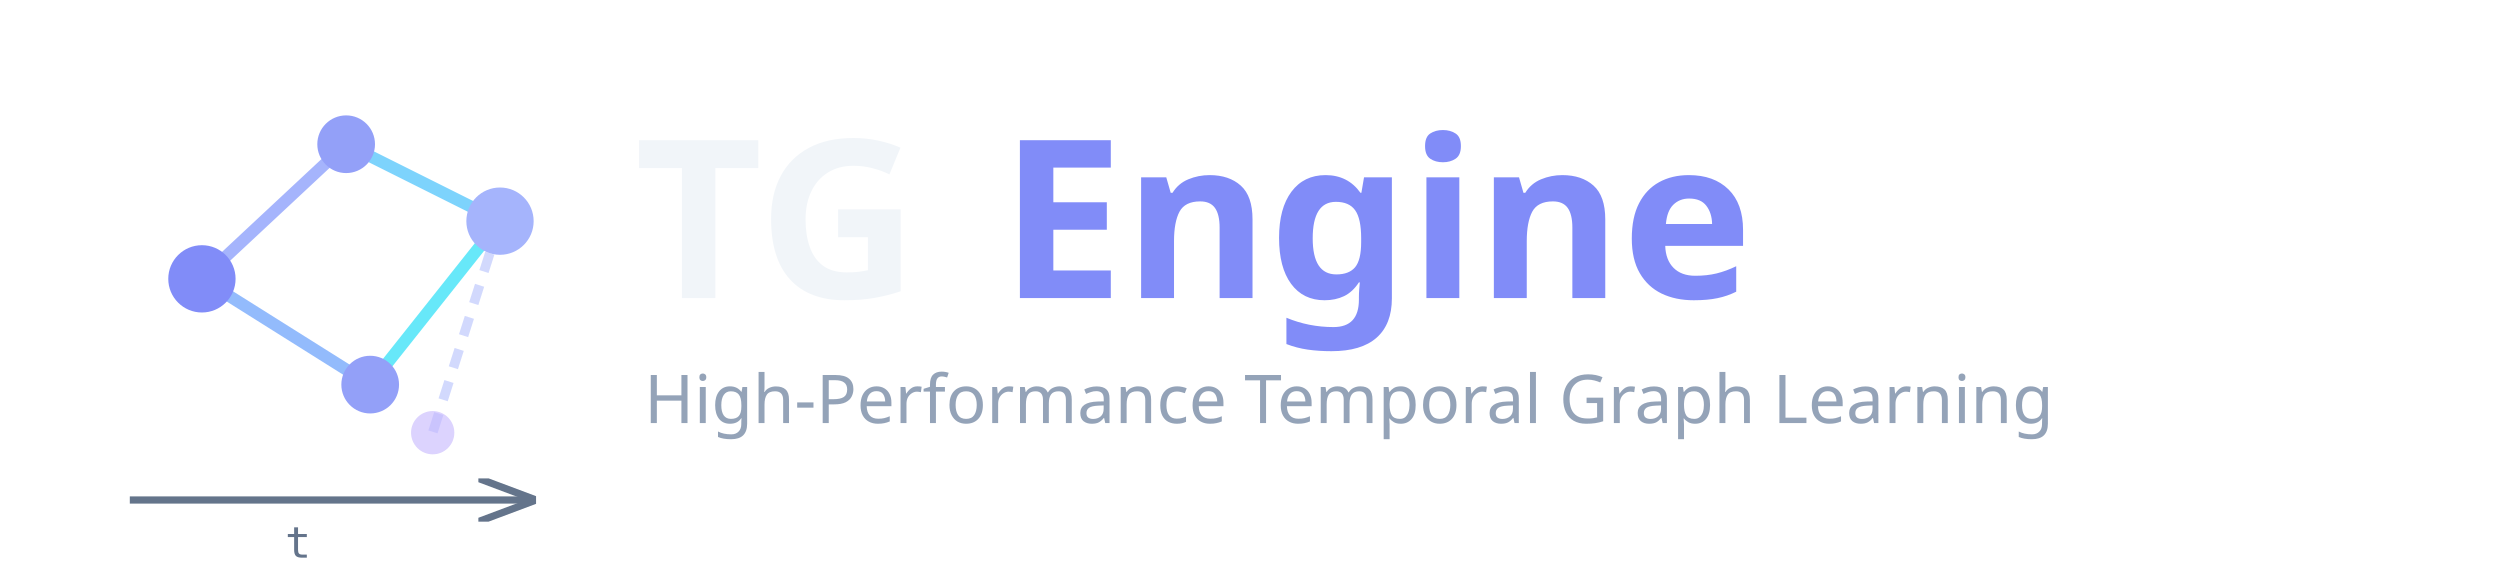
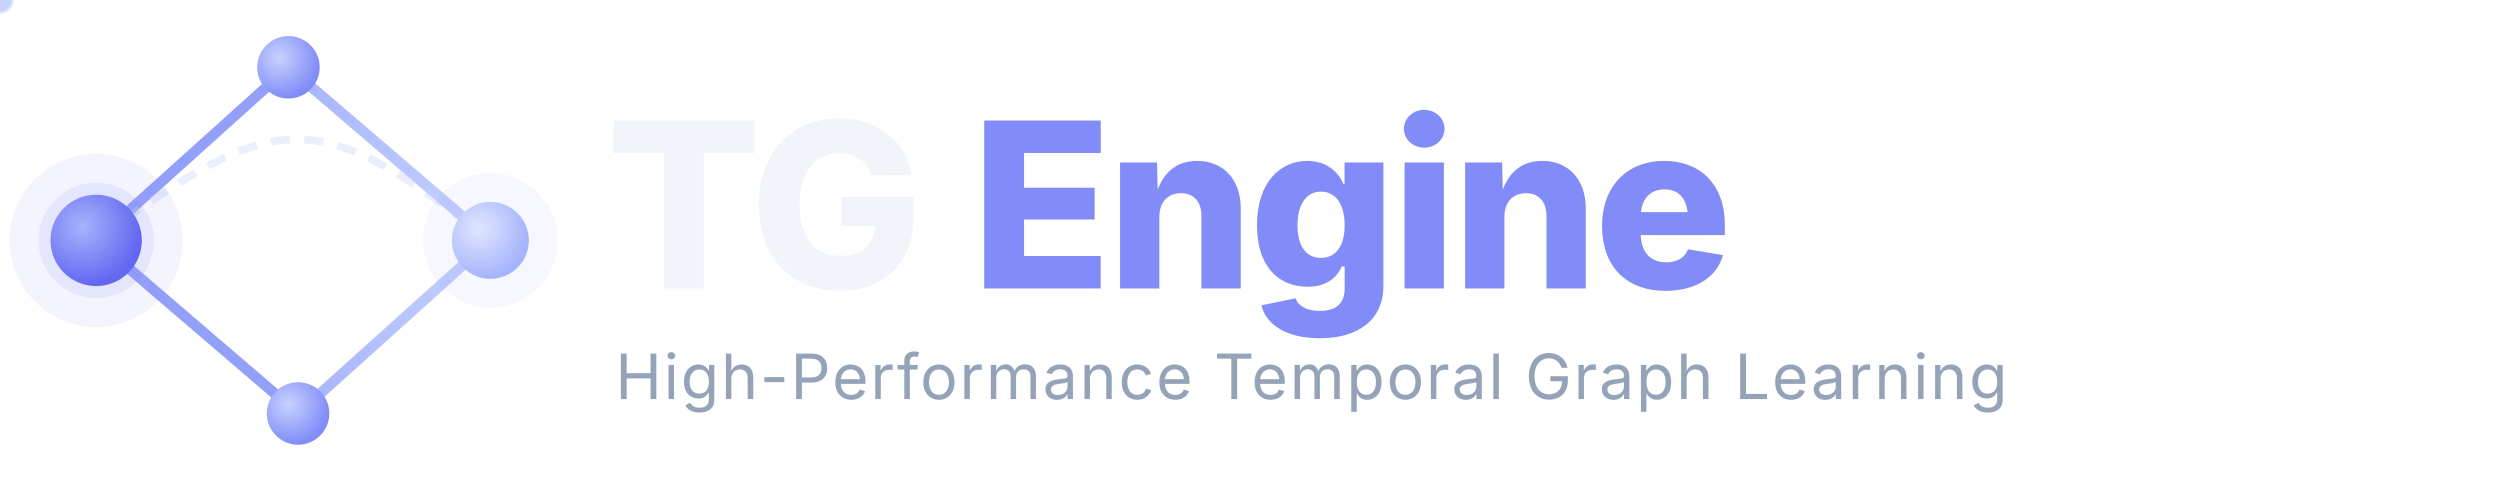
- <svg xmlns="http://www.w3.org/2000/svg" viewBox="0 0 520 120">
+ <svg xmlns="http://www.w3.org/2000/svg" viewBox="0 0 520 100">
  <defs>
-     <marker id="arrow" markerWidth="8" markerHeight="6" refX="7" refY="3" orient="auto">
-       <path d="M0,0 L8,3 L0,6" fill="none" stroke="#64748b" stroke-width="1" />
-     </marker>
+     <style>
+       @keyframes pulse-hub {
+         0%, 100% { r: 18; opacity: 0.10; }
+         50%       { r: 26; opacity: 0.03; }
+       }
+       @keyframes pulse-hub2 {
+         0%, 100% { r: 12; opacity: 0.14; }
+         50%       { r: 17; opacity: 0.04; }
+       }
+       @keyframes pulse-dst {
+         0%, 100% { r: 14; opacity: 0.07; }
+         50%       { r: 20; opacity: 0.02; }
+       }
+       @keyframes travel1 {
+         0%   { offset-distance: 0%;   opacity: 0; }
+         5%   { opacity: 1; }
+         95%  { opacity: 1; }
+         100% { offset-distance: 100%; opacity: 0; }
+       }
+       @keyframes travel2 {
+         0%   { offset-distance: 0%;   opacity: 0; }
+         5%   { opacity: 1; }
+         95%  { opacity: 1; }
+         100% { offset-distance: 100%; opacity: 0; }
+       }
+       .ring1 { animation: pulse-hub  2.8s ease-in-out infinite; }
+       .ring2 { animation: pulse-hub2 2.8s ease-in-out infinite 0.4s; }
+       .ring3 { animation: pulse-dst  3.2s ease-in-out infinite 1.4s; }
+       .dot1  {
+         offset-path: path('M 20,50 L 60,14');
+         offset-rotate: 0deg;
+         animation: travel1 1.9s linear infinite 0s;
+       }
+       .dot2  {
+         offset-path: path('M 20,50 L 62,86');
+         offset-rotate: 0deg;
+         animation: travel1 2.2s linear infinite 0.5s;
+       }
+       .dot3  {
+         offset-path: path('M 60,14 L 102,50');
+         offset-rotate: 0deg;
+         animation: travel2 1.8s linear infinite 0.9s;
+       }
+       .dot4  {
+         offset-path: path('M 62,86 L 102,50');
+         offset-rotate: 0deg;
+         animation: travel2 2.0s linear infinite 1.3s;
+       }
+     </style>
+     <linearGradient id="eg1" x1="0%" y1="0%" x2="100%" y2="100%">
+       <stop offset="0%" stop-color="#818cf8" />
+       <stop offset="100%" stop-color="#a5b4fc" />
+     </linearGradient>
+     <linearGradient id="eg2" x1="0%" y1="100%" x2="100%" y2="0%">
+       <stop offset="0%" stop-color="#818cf8" />
+       <stop offset="100%" stop-color="#a5b4fc" />
+     </linearGradient>
+     <linearGradient id="eg3" x1="0%" y1="0%" x2="100%" y2="100%">
+       <stop offset="0%" stop-color="#a5b4fc" />
+       <stop offset="100%" stop-color="#c7d2fe" />
+     </linearGradient>
+     <linearGradient id="eg4" x1="0%" y1="100%" x2="100%" y2="0%">
+       <stop offset="0%" stop-color="#a5b4fc" />
+       <stop offset="100%" stop-color="#c7d2fe" />
+     </linearGradient>
+     <radialGradient id="ng-hub" cx="35%" cy="35%" r="65%">
+       <stop offset="0%" stop-color="#a5b4fc" />
+       <stop offset="100%" stop-color="#6366f1" />
+     </radialGradient>
+     <radialGradient id="ng-mid" cx="35%" cy="35%" r="65%">
+       <stop offset="0%" stop-color="#c7d2fe" />
+       <stop offset="100%" stop-color="#818cf8" />
+     </radialGradient>
+     <radialGradient id="ng-dst" cx="35%" cy="35%" r="65%">
+       <stop offset="0%" stop-color="#e0e7ff" />
+       <stop offset="100%" stop-color="#a5b4fc" />
+     </radialGradient>
  </defs>
-   <g transform="translate(12, 8)">
-     <line x1="30" y1="50" x2="60" y2="22" stroke="#a5b4fc" stroke-width="2.5" stroke-linecap="round" />
-     <line x1="30" y1="50" x2="65" y2="72" stroke="#93bbfc" stroke-width="2.5" stroke-linecap="round" />
-     <line x1="60" y1="22" x2="92" y2="38" stroke="#7dd3fc" stroke-width="2.5" stroke-linecap="round" />
-     <line x1="65" y1="72" x2="92" y2="38" stroke="#67e8f9" stroke-width="2.5" stroke-linecap="round" />
-     <line x1="92" y1="38" x2="78" y2="82" stroke="#a5b4fc" stroke-width="2" stroke-dasharray="4,3" opacity="0.5" />
-     <line x1="15" y1="96" x2="98" y2="96" stroke="#64748b" stroke-width="1.5" marker-end="url(#arrow)" />
-     <text x="50" y="108" font-family="monospace" font-size="9" fill="#64748b" text-anchor="middle">t</text>
-     <circle cx="30" cy="50" r="7" fill="#818cf8" />
-     <circle cx="60" cy="22" r="6" fill="#93a0f8" />
-     <circle cx="65" cy="72" r="6" fill="#93a0f8" />
-     <circle cx="92" cy="38" r="7" fill="#a5b4fc" />
-     <circle cx="78" cy="82" r="4.5" fill="#c4b5fd" opacity="0.6" />
-   </g>
-   <text x="132" y="62" font-family="sans-serif" font-size="46" font-weight="700" fill="#f1f5f9">TG</text>
-   <text x="208" y="62" font-family="sans-serif" font-size="46" font-weight="700" fill="#818cf8">Engine</text>
-   <text x="134" y="88" font-family="sans-serif" font-size="14" fill="#94a3b8">High-Performance Temporal Graph Learning</text>
+   <line x1="20" y1="50" x2="60" y2="14" stroke="url(#eg1)" stroke-width="2.2" stroke-linecap="round" />
+   <line x1="20" y1="50" x2="62" y2="86" stroke="url(#eg2)" stroke-width="2.2" stroke-linecap="round" />
+   <line x1="60" y1="14" x2="102" y2="50" stroke="url(#eg3)" stroke-width="2.2" stroke-linecap="round" />
+   <line x1="62" y1="86" x2="102" y2="50" stroke="url(#eg4)" stroke-width="2.2" stroke-linecap="round" />
+   <path d="M 20,50 C 58,22 66,22 102,50" fill="none" stroke="#c7d2fe" stroke-width="1.6" stroke-dasharray="4 3" opacity="0.38" />
+   <circle class="dot1" r="2.8" fill="#e0e7ff" />
+   <circle class="dot2" r="2.8" fill="#e0e7ff" />
+   <circle class="dot3" r="2.4" fill="#c7d2fe" />
+   <circle class="dot4" r="2.4" fill="#c7d2fe" />
+   <circle class="ring1" cx="20" cy="50" r="18" fill="#818cf8" opacity="0.10" />
+   <circle class="ring2" cx="20" cy="50" r="12" fill="#818cf8" opacity="0.14" />
+   <circle cx="20" cy="50" r="9.5" fill="url(#ng-hub)" />
+   <circle cx="60" cy="14" r="6.5" fill="url(#ng-mid)" />
+   <circle cx="62" cy="86" r="6.5" fill="url(#ng-mid)" />
+   <circle class="ring3" cx="102" cy="50" r="14" fill="#818cf8" opacity="0.07" />
+   <circle cx="102" cy="50" r="8" fill="url(#ng-dst)" />
+   <text x="126" y="60" font-family="system-ui,-apple-system,BlinkMacSystemFont,'Segoe UI',sans-serif" font-size="48" font-weight="800" letter-spacing="-1" fill="#f1f5f9">TG</text>
+   <text x="202" y="60" font-family="system-ui,-apple-system,BlinkMacSystemFont,'Segoe UI',sans-serif" font-size="48" font-weight="800" letter-spacing="-1" fill="#818cf8">Engine</text>
+   <text x="128" y="83" font-family="system-ui,-apple-system,BlinkMacSystemFont,'Segoe UI',sans-serif" font-size="13" letter-spacing="0.4" fill="#94a3b8">High-Performance Temporal Graph Learning</text>
</svg>
